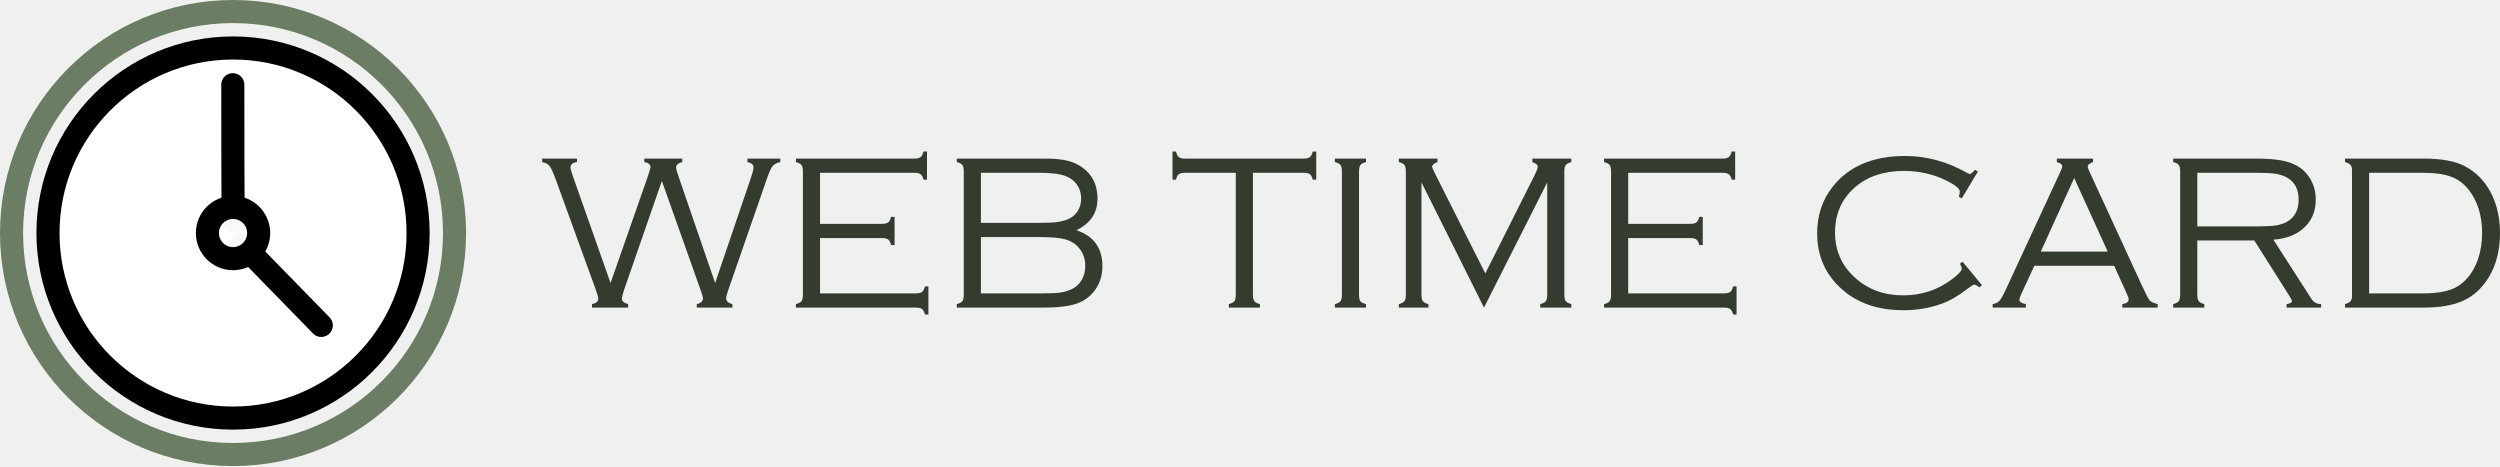
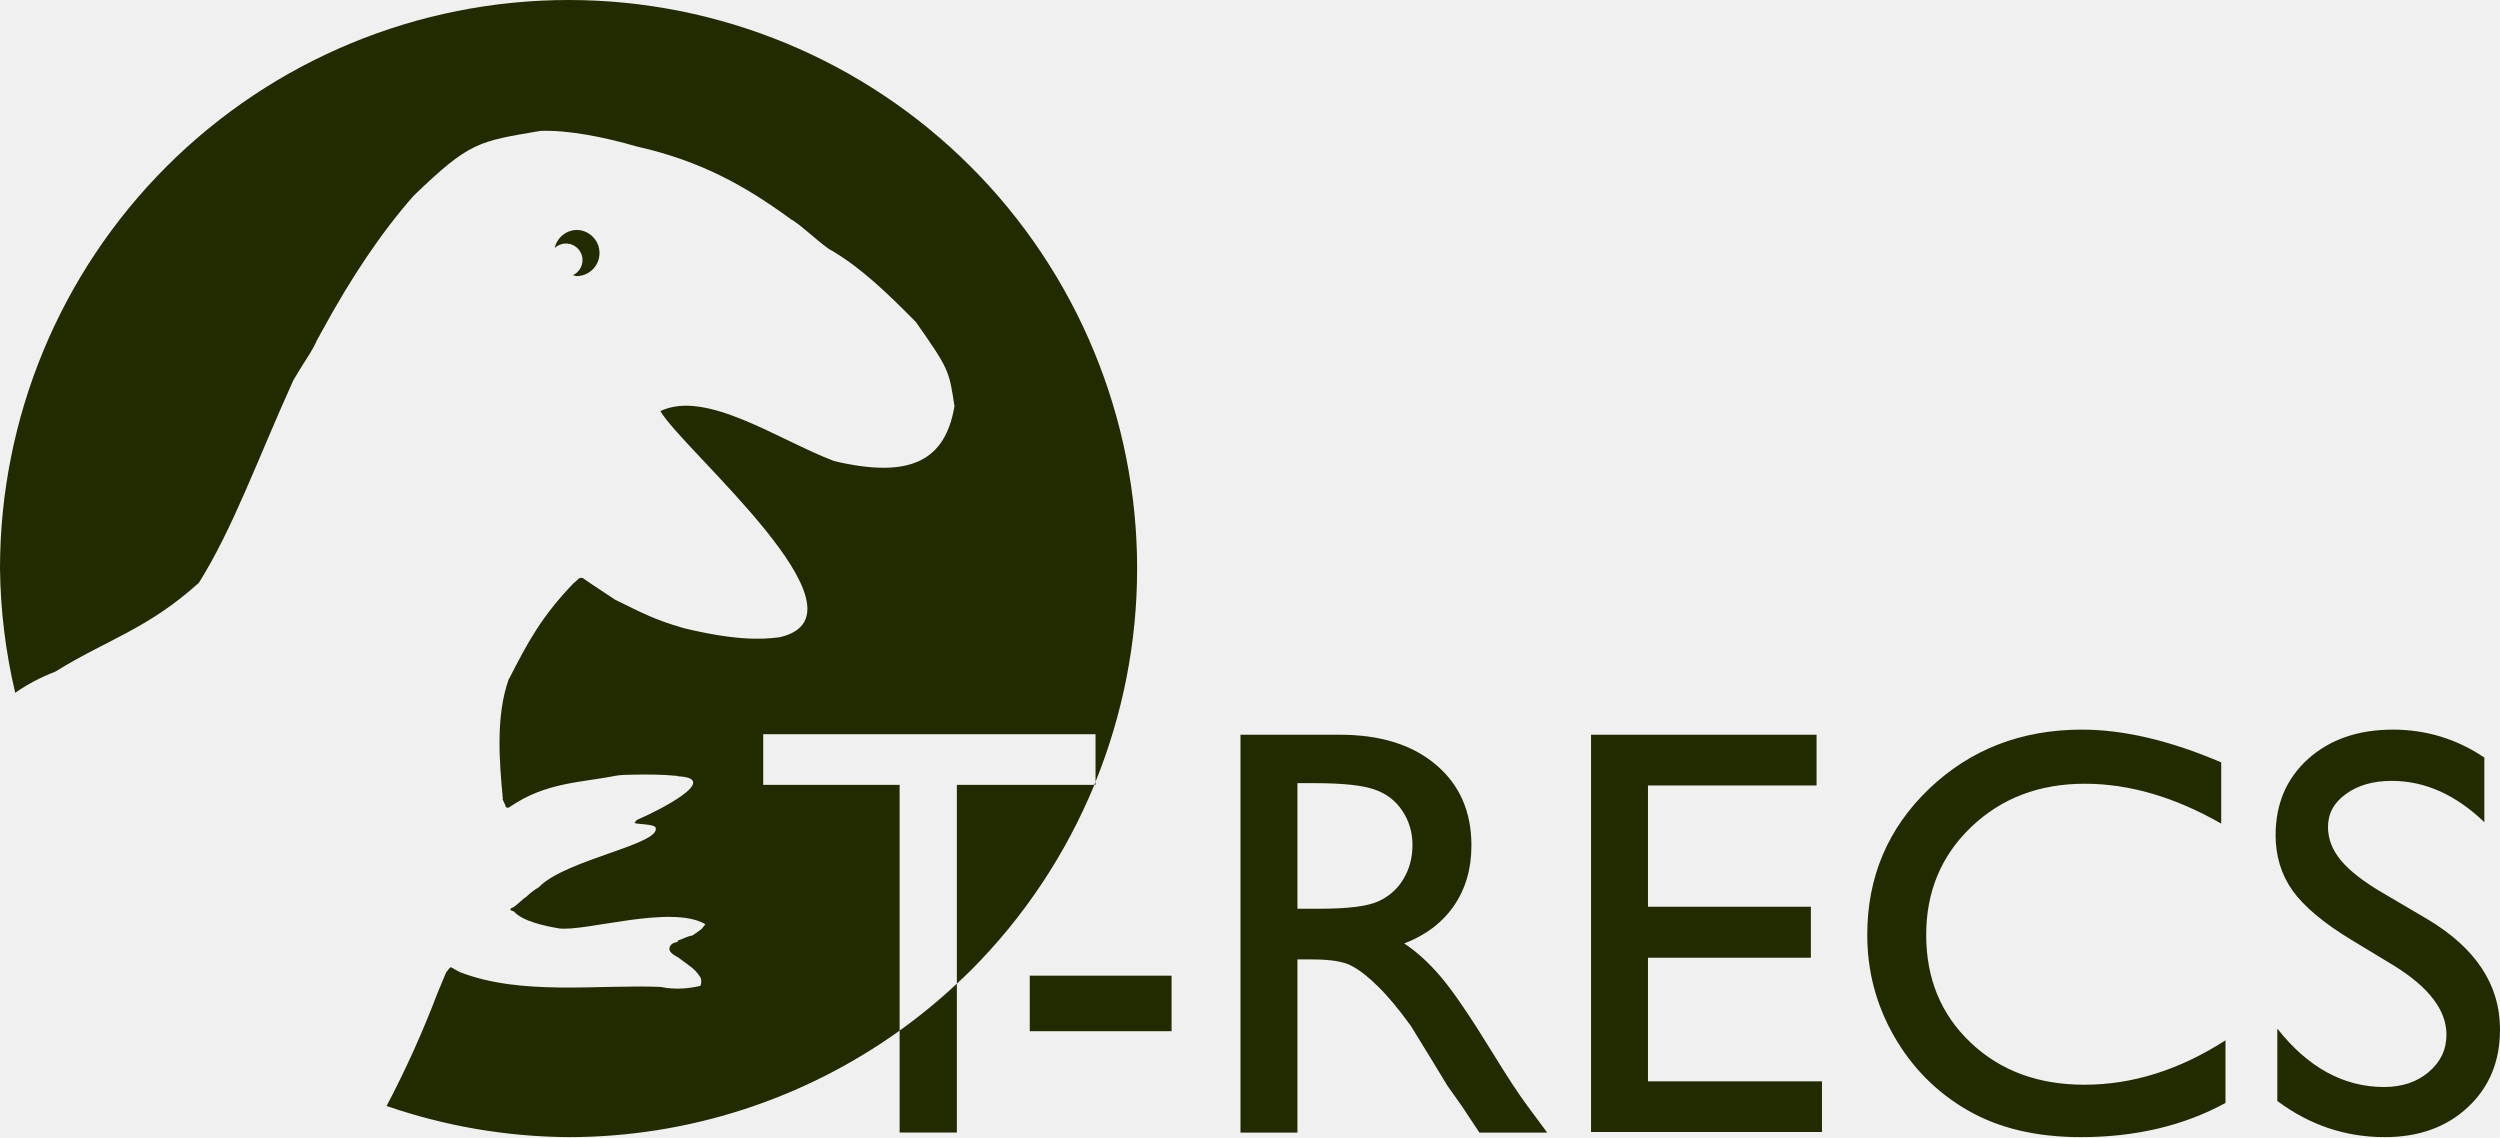
- <svg xmlns="http://www.w3.org/2000/svg" width="155.05mm" height="28.906mm" viewBox="0 0 155.05 28.906" version="1.1" id="svg5">
-   <defs id="defs2">
-     <rect x="306.633" y="533.568" width="445.091" height="101.31" id="rect7673" />
+ <svg xmlns="http://www.w3.org/2000/svg" width="3517.646" xml:space="preserve" height="1600" version="1.1" id="svg910">
+   <defs id="defs872">
+     <clipPath clipPathUnits="userSpaceOnUse" id="a-4">
+       <circle style="fill:#000000;stroke-width:20.02;stroke-linecap:round;stroke-linejoin:round;paint-order:markers fill stroke" cx="1096.875" cy="1615.625" r="1059.375" id="circle869-8" />
+     </clipPath>
  </defs>
-   <g id="layer1" transform="translate(-22.62385,-134.0472)">
-     <g id="g1099">
-       <circle style="fill:none;stroke:#6b7e63;stroke-width:1.432;stroke-miterlimit:4;stroke-dasharray:none;stroke-opacity:1;paint-order:markers fill stroke" id="path846" cx="37.077" cy="148.5" r="13.737" />
-       <circle style="fill:#ffffff;stroke:#000000;stroke-width:1.432;stroke-miterlimit:4;stroke-dasharray:none;paint-order:markers fill stroke;fill-opacity:1" id="path846-5" cx="37.077" cy="148.5" r="11.477" />
-       <path style="fill:none;stroke:#000000;stroke-width:1.432;stroke-linecap:round;stroke-linejoin:miter;stroke-miterlimit:4;stroke-dasharray:none;stroke-opacity:1" d="m 37.063,139.3 c 0,8.399 0.03,8.435 0.03,8.435" id="path2034" />
-       <path style="fill:none;stroke:#000000;stroke-width:1.432;stroke-linecap:round;stroke-linejoin:miter;stroke-miterlimit:4;stroke-dasharray:none;stroke-opacity:1" d="m 37.616,149.174 c 4.934,5.055 4.934,5.055 4.934,5.055" id="path3461" />
-       <circle style="fill:#ffffff;fill-opacity:0.974;stroke:#000000;stroke-width:1.432;stroke-miterlimit:4;stroke-dasharray:none;paint-order:markers fill stroke" id="path846-5-4" cx="37.077" cy="148.5" r="1.589" />
-       <g aria-label="WEB TIME CARD" transform="matrix(0.3466048,0,0,0.3466048,-49.9863,-45.05585)" id="text7671" style="font-size:40px;line-height:0.95;font-family:'Copperplate Gothic Light';-inkscape-font-specification:'Copperplate Gothic Light, Normal';white-space:pre;shape-inside:url(#rect7673);fill:#333c2f;fill-opacity:1">
-         <path d="m 327.922,549.117 -6.758,19.473 q -0.391,1.152 -0.391,1.602 0,0.645 1.113,0.957 v 0.625 h -6.465 v -0.625 q 1.113,-0.215 1.113,-0.957 0,-0.41 -0.43,-1.602 l -7.129,-19.629 q -0.742,-2.012 -1.152,-2.52 -0.391,-0.527 -1.328,-0.703 v -0.625 h 6.25 v 0.625 q -1.172,0.137 -1.172,0.996 0,0.312 0.527,1.816 l 6.641,18.828 6.582,-18.828 q 0.566,-1.66 0.566,-1.914 0,-0.703 -1.113,-0.898 v -0.625 h 6.797 v 0.625 q -1.113,0.273 -1.113,0.996 0,0.293 0.527,1.816 l 6.465,18.828 6.406,-18.828 q 0.469,-1.406 0.469,-1.855 0,-0.742 -1.094,-0.957 v -0.625 h 5.879 v 0.625 q -0.957,0.195 -1.406,0.762 -0.43,0.547 -1.074,2.461 l -6.816,19.629 q -0.391,1.133 -0.391,1.504 0,0.781 1.113,1.055 v 0.625 h -6.367 v -0.625 q 1.113,-0.254 1.113,-1.074 0,-0.254 -0.391,-1.328 z" id="path1693" style="fill:#333c2f;fill-opacity:1" />
-         <path d="m 356.223,559.332 v 9.902 h 17.09 q 0.82,0 1.152,-0.254 0.352,-0.254 0.527,-0.996 h 0.625 v 5.039 h -0.605 q -0.195,-0.742 -0.547,-0.996 -0.332,-0.254 -1.152,-0.254 h -21.406 v -0.625 q 0.762,-0.195 0.996,-0.527 0.254,-0.332 0.254,-1.152 v -22.051 q 0,-0.82 -0.254,-1.152 -0.254,-0.332 -0.996,-0.527 v -0.625 h 21.152 q 0.82,0 1.152,-0.254 0.332,-0.254 0.527,-1.016 h 0.625 v 5.039 h -0.625 q -0.176,-0.723 -0.527,-0.977 -0.332,-0.254 -1.152,-0.254 h -16.836 v 9.141 h 11.035 q 0.82,0 1.152,-0.254 0.352,-0.254 0.527,-0.996 h 0.625 v 5.039 h -0.625 q -0.176,-0.742 -0.527,-0.996 -0.332,-0.254 -1.152,-0.254 z" id="path1695" style="fill:#333c2f;fill-opacity:1" />
-         <path d="m 402.102,557.926 q 4.648,1.562 4.648,6.445 0,2.363 -1.25,4.16 -1.23,1.777 -3.32,2.52 -2.09,0.723 -5.957,0.723 h -15.527 v -0.625 q 0.742,-0.195 0.996,-0.527 0.254,-0.332 0.254,-1.152 v -22.051 q 0,-0.82 -0.254,-1.152 -0.254,-0.352 -0.996,-0.527 v -0.625 h 15.898 q 2.344,0 3.867,0.371 1.543,0.371 2.715,1.23 2.695,1.934 2.695,5.547 0,3.848 -3.77,5.664 z m -17.09,-1.309 h 10.273 q 2.188,0 3.262,-0.137 1.094,-0.137 2.012,-0.508 1.133,-0.469 1.758,-1.445 0.625,-0.977 0.625,-2.266 0,-1.719 -1.113,-2.93 -0.898,-0.957 -2.344,-1.309 -1.426,-0.371 -4.395,-0.371 h -10.078 z m 0,12.617 h 10.703 q 2.305,0 3.418,-0.137 1.113,-0.156 2.07,-0.586 1.172,-0.547 1.816,-1.641 0.664,-1.094 0.664,-2.539 0,-1.914 -1.152,-3.262 -0.957,-1.113 -2.441,-1.504 -1.484,-0.41 -4.57,-0.41 h -10.508 z" id="path1697" style="fill:#333c2f;fill-opacity:1" />
-         <path d="m 433.684,547.653 v 21.816 q 0,0.801 0.254,1.152 0.254,0.332 0.996,0.527 v 0.625 h -5.566 v -0.625 q 0.742,-0.195 0.996,-0.527 0.254,-0.332 0.254,-1.152 v -21.816 h -9.023 q -0.82,0 -1.172,0.254 -0.332,0.234 -0.508,0.977 h -0.625 v -5.039 h 0.625 q 0.176,0.762 0.508,1.016 0.352,0.254 1.172,0.254 h 21.113 q 0.82,0 1.152,-0.254 0.352,-0.254 0.527,-1.016 h 0.625 v 5.039 h -0.625 q -0.176,-0.742 -0.527,-0.977 -0.332,-0.254 -1.152,-0.254 z" id="path1699" style="fill:#333c2f;fill-opacity:1" />
-         <path d="m 449.602,569.469 v -22.051 q 0,-0.82 -0.254,-1.152 -0.254,-0.352 -0.996,-0.527 v -0.625 h 5.566 v 0.625 q -0.742,0.195 -0.996,0.527 -0.254,0.332 -0.254,1.152 v 22.051 q 0,0.82 0.234,1.152 0.254,0.332 1.016,0.527 v 0.625 h -5.566 v -0.625 q 0.762,-0.195 0.996,-0.527 0.254,-0.332 0.254,-1.152 z" id="path1701" style="fill:#333c2f;fill-opacity:1" />
-         <path d="m 475.031,571.774 -11.191,-22.402 v 20.098 q 0,0.801 0.254,1.152 0.254,0.332 0.996,0.527 v 0.625 h -5.293 v -0.625 q 0.742,-0.195 0.996,-0.527 0.254,-0.332 0.254,-1.152 v -22.051 q 0,-0.82 -0.254,-1.152 -0.254,-0.352 -0.996,-0.527 v -0.625 h 6.914 v 0.625 q -0.957,0.332 -0.957,0.82 0,0.234 0.645,1.504 l 8.867,17.598 8.906,-17.754 q 0.469,-0.938 0.469,-1.328 0,-0.508 -0.957,-0.84 v -0.625 h 6.973 v 0.625 q -0.742,0.195 -0.996,0.527 -0.254,0.332 -0.254,1.152 v 22.051 q 0,0.801 0.254,1.152 0.254,0.332 0.996,0.527 v 0.625 h -5.566 v -0.625 q 0.762,-0.195 0.996,-0.527 0.254,-0.332 0.254,-1.152 v -20.098 z" id="path1703" style="fill:#333c2f;fill-opacity:1" />
-         <path d="m 500.832,559.332 v 9.902 h 17.09 q 0.82,0 1.152,-0.254 0.352,-0.254 0.527,-0.996 h 0.625 v 5.039 h -0.605 q -0.195,-0.742 -0.547,-0.996 -0.332,-0.254 -1.152,-0.254 h -21.406 v -0.625 q 0.762,-0.195 0.996,-0.527 0.254,-0.332 0.254,-1.152 v -22.051 q 0,-0.82 -0.254,-1.152 -0.254,-0.332 -0.996,-0.527 v -0.625 h 21.152 q 0.82,0 1.152,-0.254 0.332,-0.254 0.527,-1.016 h 0.625 v 5.039 h -0.625 q -0.176,-0.723 -0.527,-0.977 -0.332,-0.254 -1.152,-0.254 h -16.836 v 9.141 h 11.035 q 0.82,0 1.152,-0.254 0.352,-0.254 0.527,-0.996 h 0.625 v 5.039 h -0.625 q -0.176,-0.742 -0.527,-0.996 -0.332,-0.254 -1.152,-0.254 z" id="path1705" style="fill:#333c2f;fill-opacity:1" />
-         <path d="m 563.41,547.418 -2.891,4.824 -0.527,-0.312 q 0.176,-0.586 0.176,-0.918 0,-0.801 -2.5,-2.012 -3.438,-1.68 -7.5,-1.68 -5.469,0 -8.867,3.027 -3.457,3.086 -3.457,7.988 0,4.883 3.594,8.105 3.477,3.145 8.574,3.145 4.98,0 8.789,-2.91 1.719,-1.309 1.719,-1.855 0,-0.273 -0.332,-0.898 l 0.469,-0.371 3.477,4.219 -0.488,0.391 q -0.547,-0.488 -0.898,-0.488 -0.215,0 -0.742,0.41 -1.797,1.348 -2.988,2.031 -1.172,0.664 -2.578,1.133 -2.91,0.996 -6.406,0.996 -6.738,0 -10.957,-3.75 -4.434,-3.926 -4.434,-10.02 0,-4.805 2.773,-8.32 4.336,-5.508 12.988,-5.508 5.723,0 11.074,3.027 0.352,0.195 0.488,0.195 0.254,0 0.918,-0.742 z" id="path1707" style="fill:#333c2f;fill-opacity:1" />
-         <path d="m 587.785,564.293 h -14.277 l -2.344,5.059 q -0.332,0.723 -0.332,1.016 0,0.586 1.152,0.781 v 0.625 h -5.938 v -0.625 q 0.801,-0.137 1.211,-0.586 0.43,-0.449 1.113,-1.953 l 9.766,-21.074 q 0.352,-0.762 0.352,-1.035 0,-0.508 -0.957,-0.762 v -0.625 h 6.484 v 0.625 q -0.957,0.312 -0.957,0.82 0,0.215 0.352,0.977 l 9.355,20.312 q 1.035,2.246 1.367,2.637 0.332,0.391 1.445,0.664 v 0.625 H 589.25 v -0.625 q 1.133,-0.156 1.133,-0.859 0,-0.312 -0.43,-1.211 z m -1.152,-2.539 -5.996,-13.164 -5.977,13.164 z" id="path1709" style="fill:#333c2f;fill-opacity:1" />
-         <path d="m 602.668,559.762 v 9.707 q 0,0.801 0.254,1.152 0.254,0.332 0.996,0.527 v 0.625 h -5.566 v -0.625 q 0.742,-0.195 0.996,-0.527 0.254,-0.332 0.254,-1.152 v -22.051 q 0,-0.82 -0.254,-1.152 -0.254,-0.352 -0.996,-0.527 v -0.625 h 14.629 q 3.008,0 4.746,0.332 1.758,0.312 3.047,1.113 1.328,0.82 2.148,2.246 0.938,1.621 0.938,3.652 0,3.047 -2.031,4.98 -2.012,1.914 -5.547,2.188 l 6.777,10.547 q 0.605,0.977 1.758,0.977 v 0.625 h -6.172 v -0.625 q 0.957,-0.156 0.957,-0.547 0,-0.195 -0.684,-1.27 l -6.055,-9.57 z m 0,-2.52 h 10.801 q 2.207,0 3.32,-0.176 1.133,-0.195 1.992,-0.684 2.012,-1.172 2.012,-3.926 0,-2.773 -2.07,-3.945 -0.918,-0.508 -2.051,-0.684 -1.113,-0.176 -3.477,-0.176 h -10.527 z" id="path1711" style="fill:#333c2f;fill-opacity:1" />
-         <path d="m 630.344,569.742 v -22.598 q 0,-0.586 -0.273,-0.898 -0.273,-0.312 -0.977,-0.508 v -0.625 h 14.062 q 4.785,0 7.324,1.328 3.203,1.66 4.883,5.117 1.465,3.027 1.465,6.875 0,4.551 -1.973,7.852 -1.777,2.93 -4.512,4.219 -2.715,1.27 -7.188,1.27 h -14.062 v -0.625 q 0.703,-0.195 0.977,-0.508 0.273,-0.312 0.273,-0.898 z m 3.066,-0.508 h 9.629 q 4.238,0 6.289,-1.309 2.422,-1.562 3.555,-4.785 0.742,-2.148 0.742,-4.707 0,-4.648 -2.363,-7.695 -1.309,-1.68 -3.184,-2.383 -1.875,-0.703 -5.039,-0.703 h -9.629 z" id="path1713" style="fill:#333c2f;fill-opacity:1" />
-       </g>
-     </g>
-   </g>
+   <path id="logo-mark" style="display:inline;fill:#222b00;stroke-width:1.89;stroke-linecap:round;stroke-linejoin:round;paint-order:markers fill stroke" d="M 800,0 C 587.827,0 384.343,84.285 234.314,234.314 84.285,384.343 0,587.827 0,800 0.68,858.874 7.856,917.494 21.4,974.793 38.151,963.157 56.772,953.09 77.732,945.104 149.948,900.128 207.724,885.331 279.986,819.867 c 48.797,-78.544 80.683,-169.445 132.684,-284.689 0.109,-0.109 9.375,-15.561 9.375,-15.561 12.066,-18.995 19.053,-29.713 23.605,-39.979 0,0 -4.435,7.526 6.516,-12.162 42.346,-78.027 84.829,-140.783 129.562,-191.762 79.857,-76.95 91.185,-76.537 178.93,-91.584 h 0.002 c 39.238,-1.226 88.638,8.466 135.73,22.109 90.132,20.243 152.378,55.582 215.191,101.295 0.356,0.385 0.768,0.639 1.139,0.992 10.915,4.598 47.443,39.977 58.148,44.332 41.457,24.802 75.932,57.855 117.684,100.078 46.965,66.62 46.931,68.864 54.465,118.676 -12.954,76.018 -61.009,102.791 -169.789,77.039 -0.297,-0.127 -0.51,-0.319 -0.793,-0.455 -76.744,-28.969 -179.032,-100.602 -243.195,-69.77 29.976,53.347 306.24,285.044 168.635,318.033 -28.104,4.162 -67.232,4.01 -135.93,-12.668 -43.644,-12.643 -58.876,-21.796 -96.617,-40.061 -0.337,-0.286 -42.195,-27.845 -42.139,-28.164 -4.056,-3.691 -7.815,-3.31 -11.205,0.762 -1.126,1.354 -2.61,2.274 -4.248,3.697 -0.309,0.313 -0.328,0.196 -0.27,0.182 -45.382,46.976 -65.166,84.068 -91.217,135.059 -0.046,-0.148 0.08,-0.31 0.055,-0.48 -0.081,0.07 -0.129,0.156 -0.211,0.225 -19.056,52.315 -13.345,117.694 -8.559,169 -0.225,0.117 -0.372,0.292 -0.588,0.416 1.256,2.084 2.041,4.045 3.084,6.385 0.65,1.185 1.036,1.988 1.41,3.131 -0.204,0.108 -0.437,0.12 -0.645,0.217 0.076,0.038 0.14,0.045 0.217,0.084 2.48,3.893 4.784,2.175 7.275,0.463 50.396,-34.122 98.111,-33.274 150.566,-43.568 6.28,-0.894 12.485,-0.939 18.742,-1.062 22.325,-0.416 42.34,-0.686 66.326,1.762 -0.477,0.243 -0.585,0.576 -0.936,0.85 0.357,-0.121 0.448,-0.321 0.865,-0.424 60.99,2.905 -23.624,46.779 -56.982,61.129 -1.779,1.005 -2.8,2.603 -4.139,4.627 5.704,2.051 26.448,1.333 29.578,6.059 9.93,23.672 -126.856,45.179 -164.221,84.369 -6.071,3.583 -11.616,7.697 -16.984,12.883 -0.308,0.341 -0.319,0.427 -0.365,0.438 -6.89,4.042 -16.214,15.183 -21.537,16.084 0.019,-0.158 0.187,-0.245 0.227,-0.389 -0.047,0.01 -0.073,0.029 -0.121,0.039 -0.512,0.515 -0.597,0.936 -0.828,1.986 -0.19,0.226 -0.391,0.391 -0.582,0.613 1.595,1.345 3.135,1.915 5.178,2.336 12.252,14.095 44.423,20.57 63.291,23.867 37.589,4.899 158.704,-34.09 206.176,-5.846 -2.018,2.388 -3.668,4.401 -5.521,6.805 -4.299,3.305 -8.37,6.26 -13.018,9.146 -7.214,0.912 -12.98,4.787 -19.881,6.936 -0.297,0.227 -0.488,0.46 -0.725,0.674 0.375,0.915 0.257,1.807 -1.592,1.959 -0.099,-0.242 0.054,-0.334 0.045,-0.519 -0.06,0.058 -0.107,0.098 -0.17,0.158 -5.232,1.209 -9.363,4.12 -9.795,8.818 -0.366,3.991 3.305,7.241 6.838,9.565 1.081,0.711 2.294,1.221 3.76,2.106 0.469,0.611 1.056,0.757 1.586,1.025 0.394,0.135 0.76,0.171 1.215,0.504 -0.101,0.07 -0.209,0.029 -0.312,0.08 0.056,0.019 0.075,0.067 0.133,0.086 13.844,10.606 22.015,14.371 30.09,26.85 2.305,4.162 1.749,8.217 0.441,12.459 -17.45,4.264 -38.063,5.503 -55.764,1.541 -88.362,-3.624 -196.075,12.737 -282.535,-20.717 -4.247,-1.813 -7.823,-4.699 -12.449,-6.689 -0.22,-0.231 -0.247,-0.43 -0.42,-0.652 -3.103,2.266 -4.74,5.361 -6.898,7.986 l -11.785,28.242 C 593.774,1454.752 569.531,1507.744 543.951,1556.158 626.342,1584.624 712.832,1599.434 800,1600 c 168.204,0 330.835,-53.148 465.812,-149.853 v -345.791 h -191.926 v -71.32 h 467.596 v 66.947 C 1579.687,1005.552 1600,903.841 1600,800 1600,587.827 1515.715,384.343 1365.686,234.314 1215.657,84.285 1012.173,0 800,0 Z m 741.482,1099.982 c -0.586,1.448 -1.093,2.928 -1.688,4.373 h 1.688 z m -1.688,4.373 h -193.445 v 279.73 c 6.493,-6.073 13.029,-12.093 19.336,-18.4 75.476,-75.476 134.272,-164.497 174.109,-261.33 z m -193.445,279.73 c -25.513,23.865 -52.411,45.91 -80.537,66.061 v 143.443 h 80.537 z M 811.064,323.553 c -14.748,0.511 -27.297,10.9 -30.553,25.293 4.297,-3.966 9.926,-6.175 15.773,-6.189 12.892,6e-5 23.344,10.451 23.344,23.344 -0.004,9.094 -5.288,17.357 -13.541,21.176 1.621,0.576 3.285,1.022 4.977,1.334 17.937,-1.1e-4 32.478,-14.541 32.479,-32.479 -10e-5,-17.937 -14.541,-32.478 -32.479,-32.479 z M 2929.445,1026.623 c -85.212,0 -156.934,27.781 -215.166,83.342 -57.965,55.561 -86.949,124.079 -86.949,205.551 0,51.287 12.69,98.968 38.066,143.043 25.377,44.075 59.834,78.668 103.375,103.777 43.541,25.109 96.564,37.664 159.07,37.664 76.931,0 144.78,-16.027 203.547,-48.082 v -88.15 c -64.643,41.671 -130.889,62.508 -198.738,62.508 -64.91,0 -118.2,-19.769 -159.871,-59.303 -41.671,-39.534 -62.508,-90.019 -62.508,-151.457 0,-60.904 21.103,-111.524 63.309,-151.859 42.472,-40.602 95.764,-60.902 159.873,-60.902 62.506,0 126.481,18.699 191.926,56.096 v -86.147 c -71.856,-30.719 -137.167,-46.08 -195.934,-46.08 z m 437.545,0 c -48.883,0 -88.683,13.758 -119.402,41.272 -30.452,27.514 -45.678,63.308 -45.678,107.383 0,29.383 8.014,55.428 24.041,78.133 16.294,22.438 43.54,45.276 81.738,68.516 l 60.904,36.863 c 49.15,30.452 73.725,62.773 73.725,96.965 0,21.102 -8.414,38.733 -25.242,52.891 -16.561,13.89 -37.398,20.836 -62.508,20.836 -56.897,0 -106.982,-27.381 -150.256,-82.141 v 101.773 c 45.411,33.924 95.764,50.887 151.059,50.887 48.082,0 87.081,-14.025 116.998,-42.072 30.185,-28.048 45.277,-64.508 45.277,-109.385 0,-63.041 -34.191,-114.862 -102.574,-155.465 l -61.305,-36.062 c -27.514,-16.027 -47.414,-31.386 -59.701,-46.078 -12.287,-14.692 -18.432,-30.453 -18.432,-47.281 0,-18.965 8.414,-34.458 25.242,-46.478 16.829,-12.288 38.332,-18.432 64.51,-18.432 46.479,0 89.887,19.367 130.223,58.1 v -90.955 c -39,-26.178 -81.873,-39.268 -128.619,-39.268 z m -1621.561,7.213 v 559.754 h 80.137 v -243.615 h 20.836 c 26.178,0 44.741,3.071 55.693,9.215 11.219,5.877 23.641,15.627 37.264,29.25 13.89,13.623 29.116,31.922 45.678,54.895 l 26.846,43.674 24.844,40.869 15.625,22.037 c 2.404,3.205 4.007,5.477 4.809,6.812 l 24.441,36.863 h 95.363 l -29.65,-40.068 c -11.753,-16.027 -27.381,-39.935 -46.881,-71.723 -30.986,-50.486 -55.027,-85.88 -72.123,-106.182 -17.096,-20.301 -34.591,-36.327 -52.488,-48.08 30.452,-11.753 53.825,-29.517 70.119,-53.291 16.294,-23.774 24.441,-51.956 24.441,-84.545 0,-47.815 -16.696,-85.745 -50.086,-113.793 -33.123,-28.048 -77.999,-42.072 -134.629,-42.072 z m 493.24,0 v 558.951 h 324.953 v -71.32 h -244.816 v -173.897 h 229.19 v -71.723 h -229.19 v -170.69 h 237.203 v -71.322 z m -413.103,68.115 h 24.041 c 39.267,0 67.314,2.94 84.143,8.816 17.096,5.877 30.319,16.027 39.668,30.451 9.349,14.157 14.023,30.052 14.023,47.682 0,17.897 -4.274,33.925 -12.822,48.082 -8.281,13.89 -20.034,24.307 -35.26,31.252 -14.959,6.945 -42.739,10.418 -83.342,10.418 h -30.451 z m -376.641,270.861 v 78.135 h 199.539 v -78.135 z" />
</svg>
